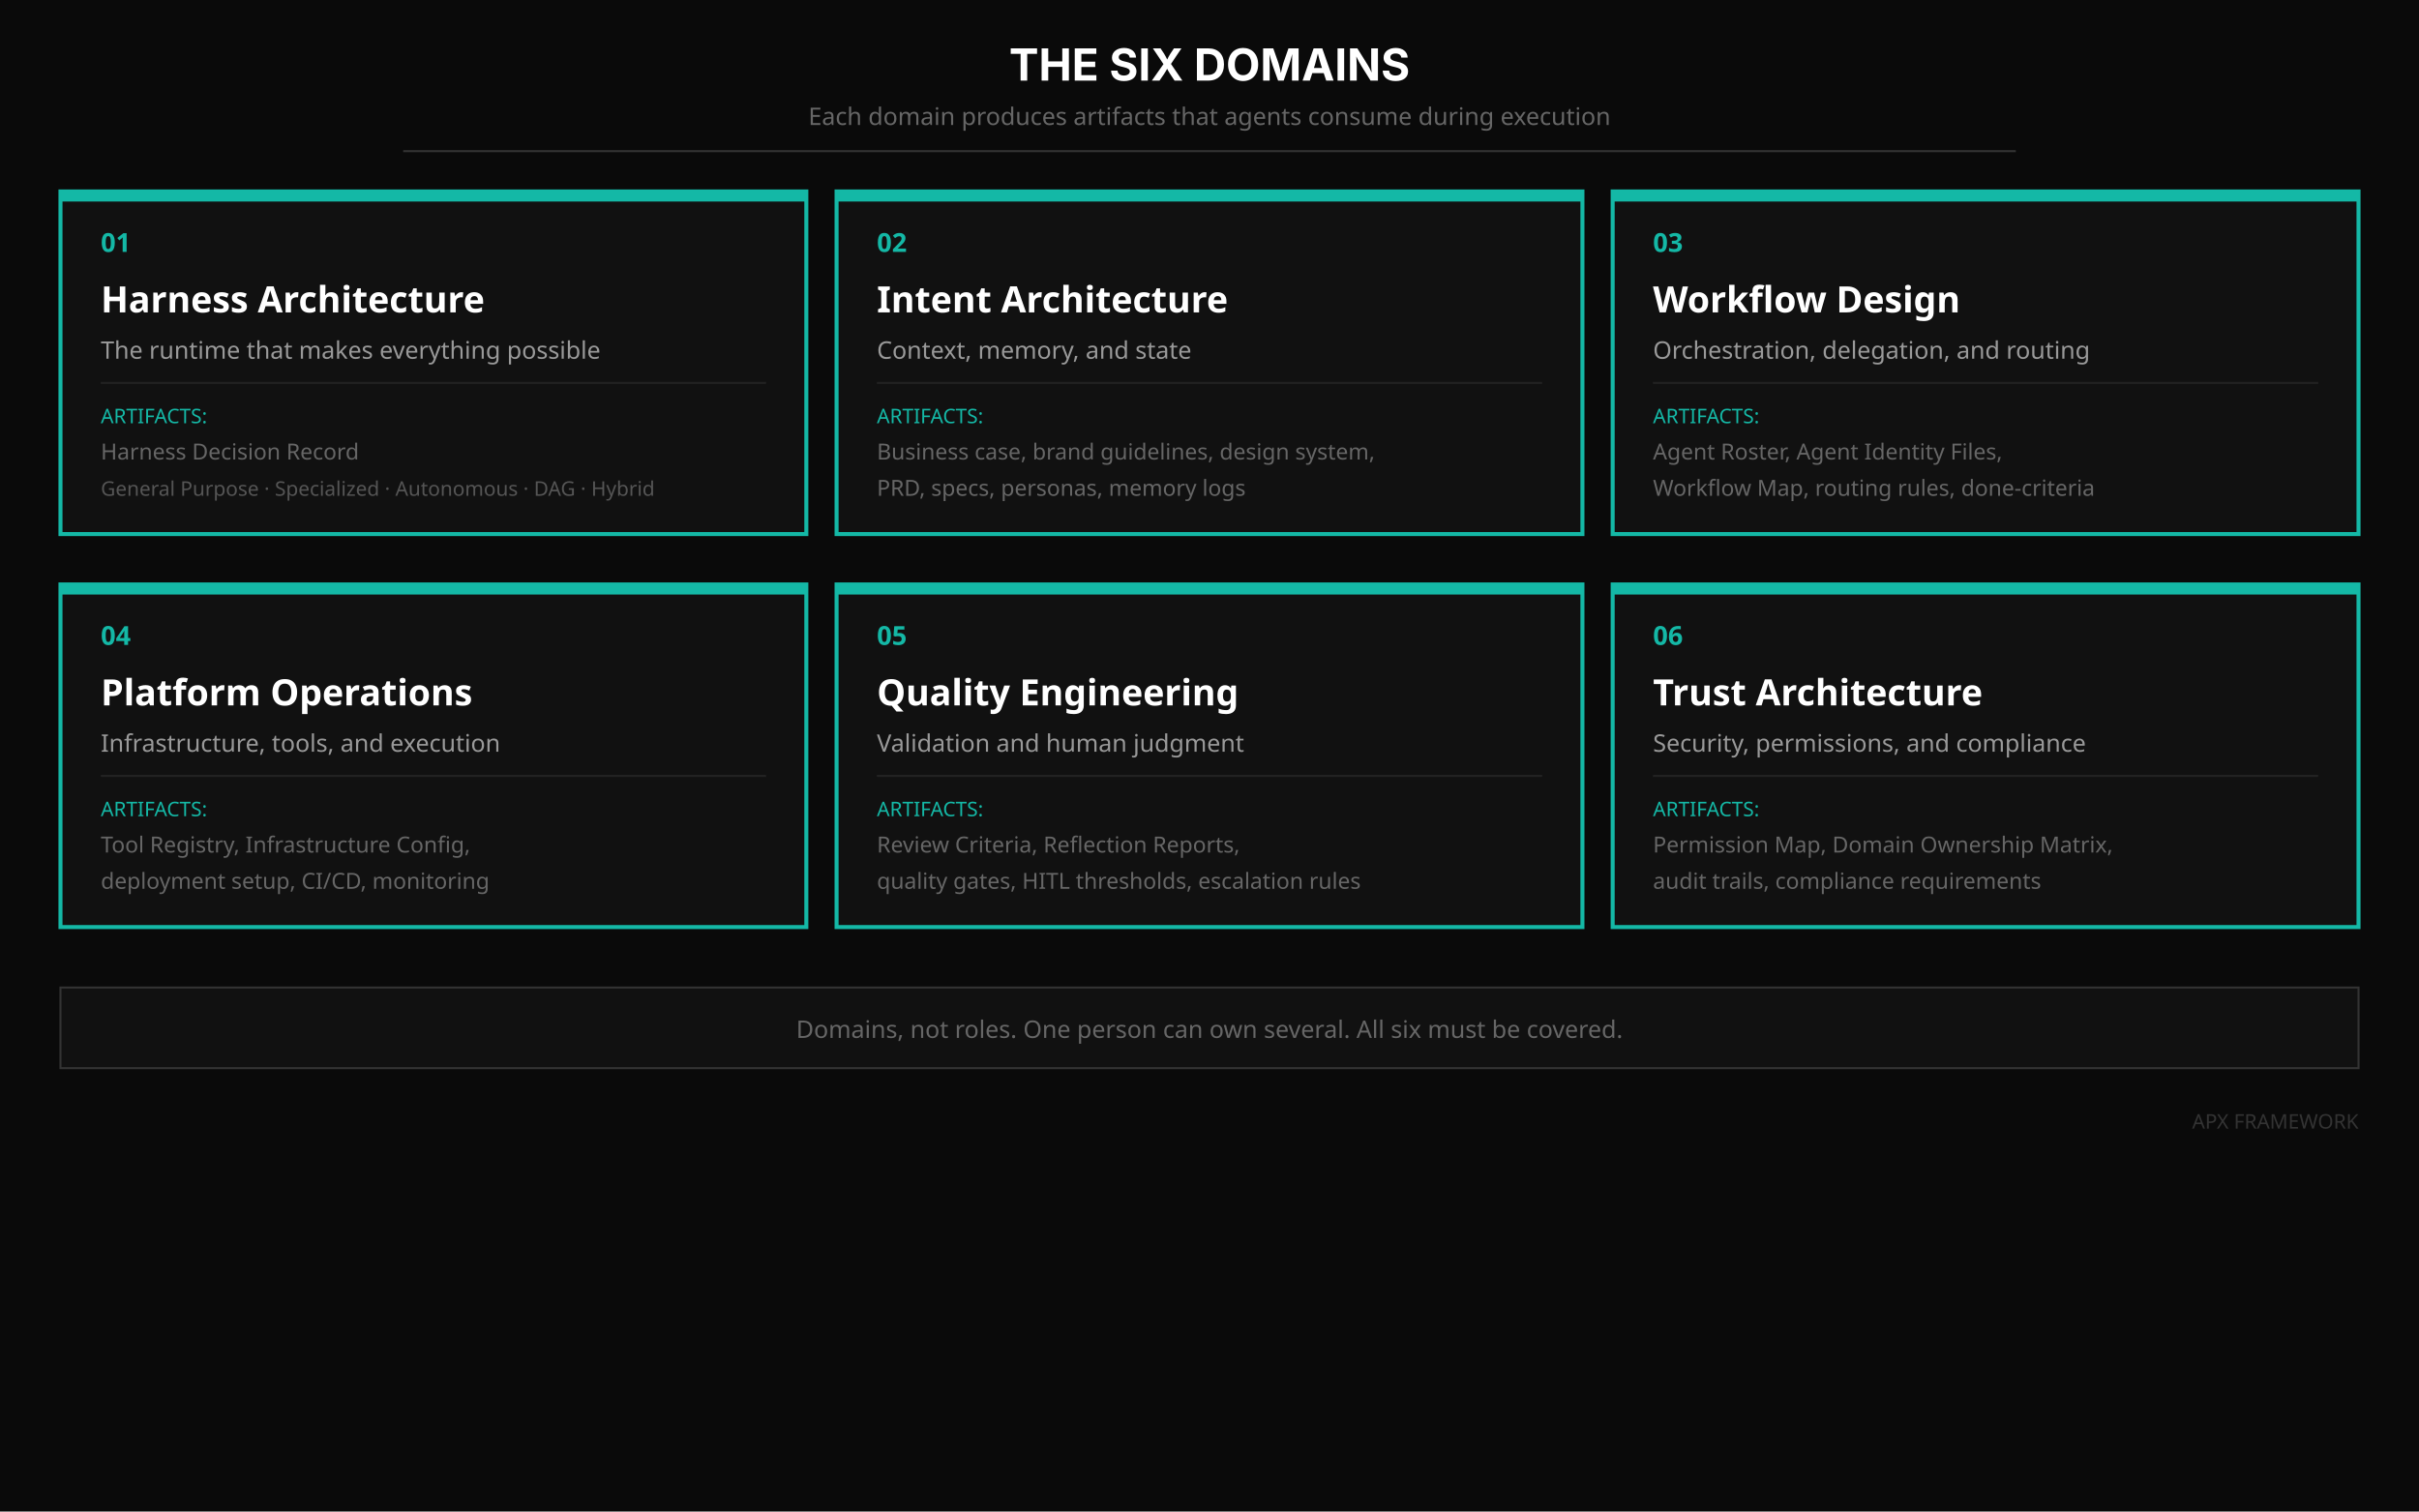
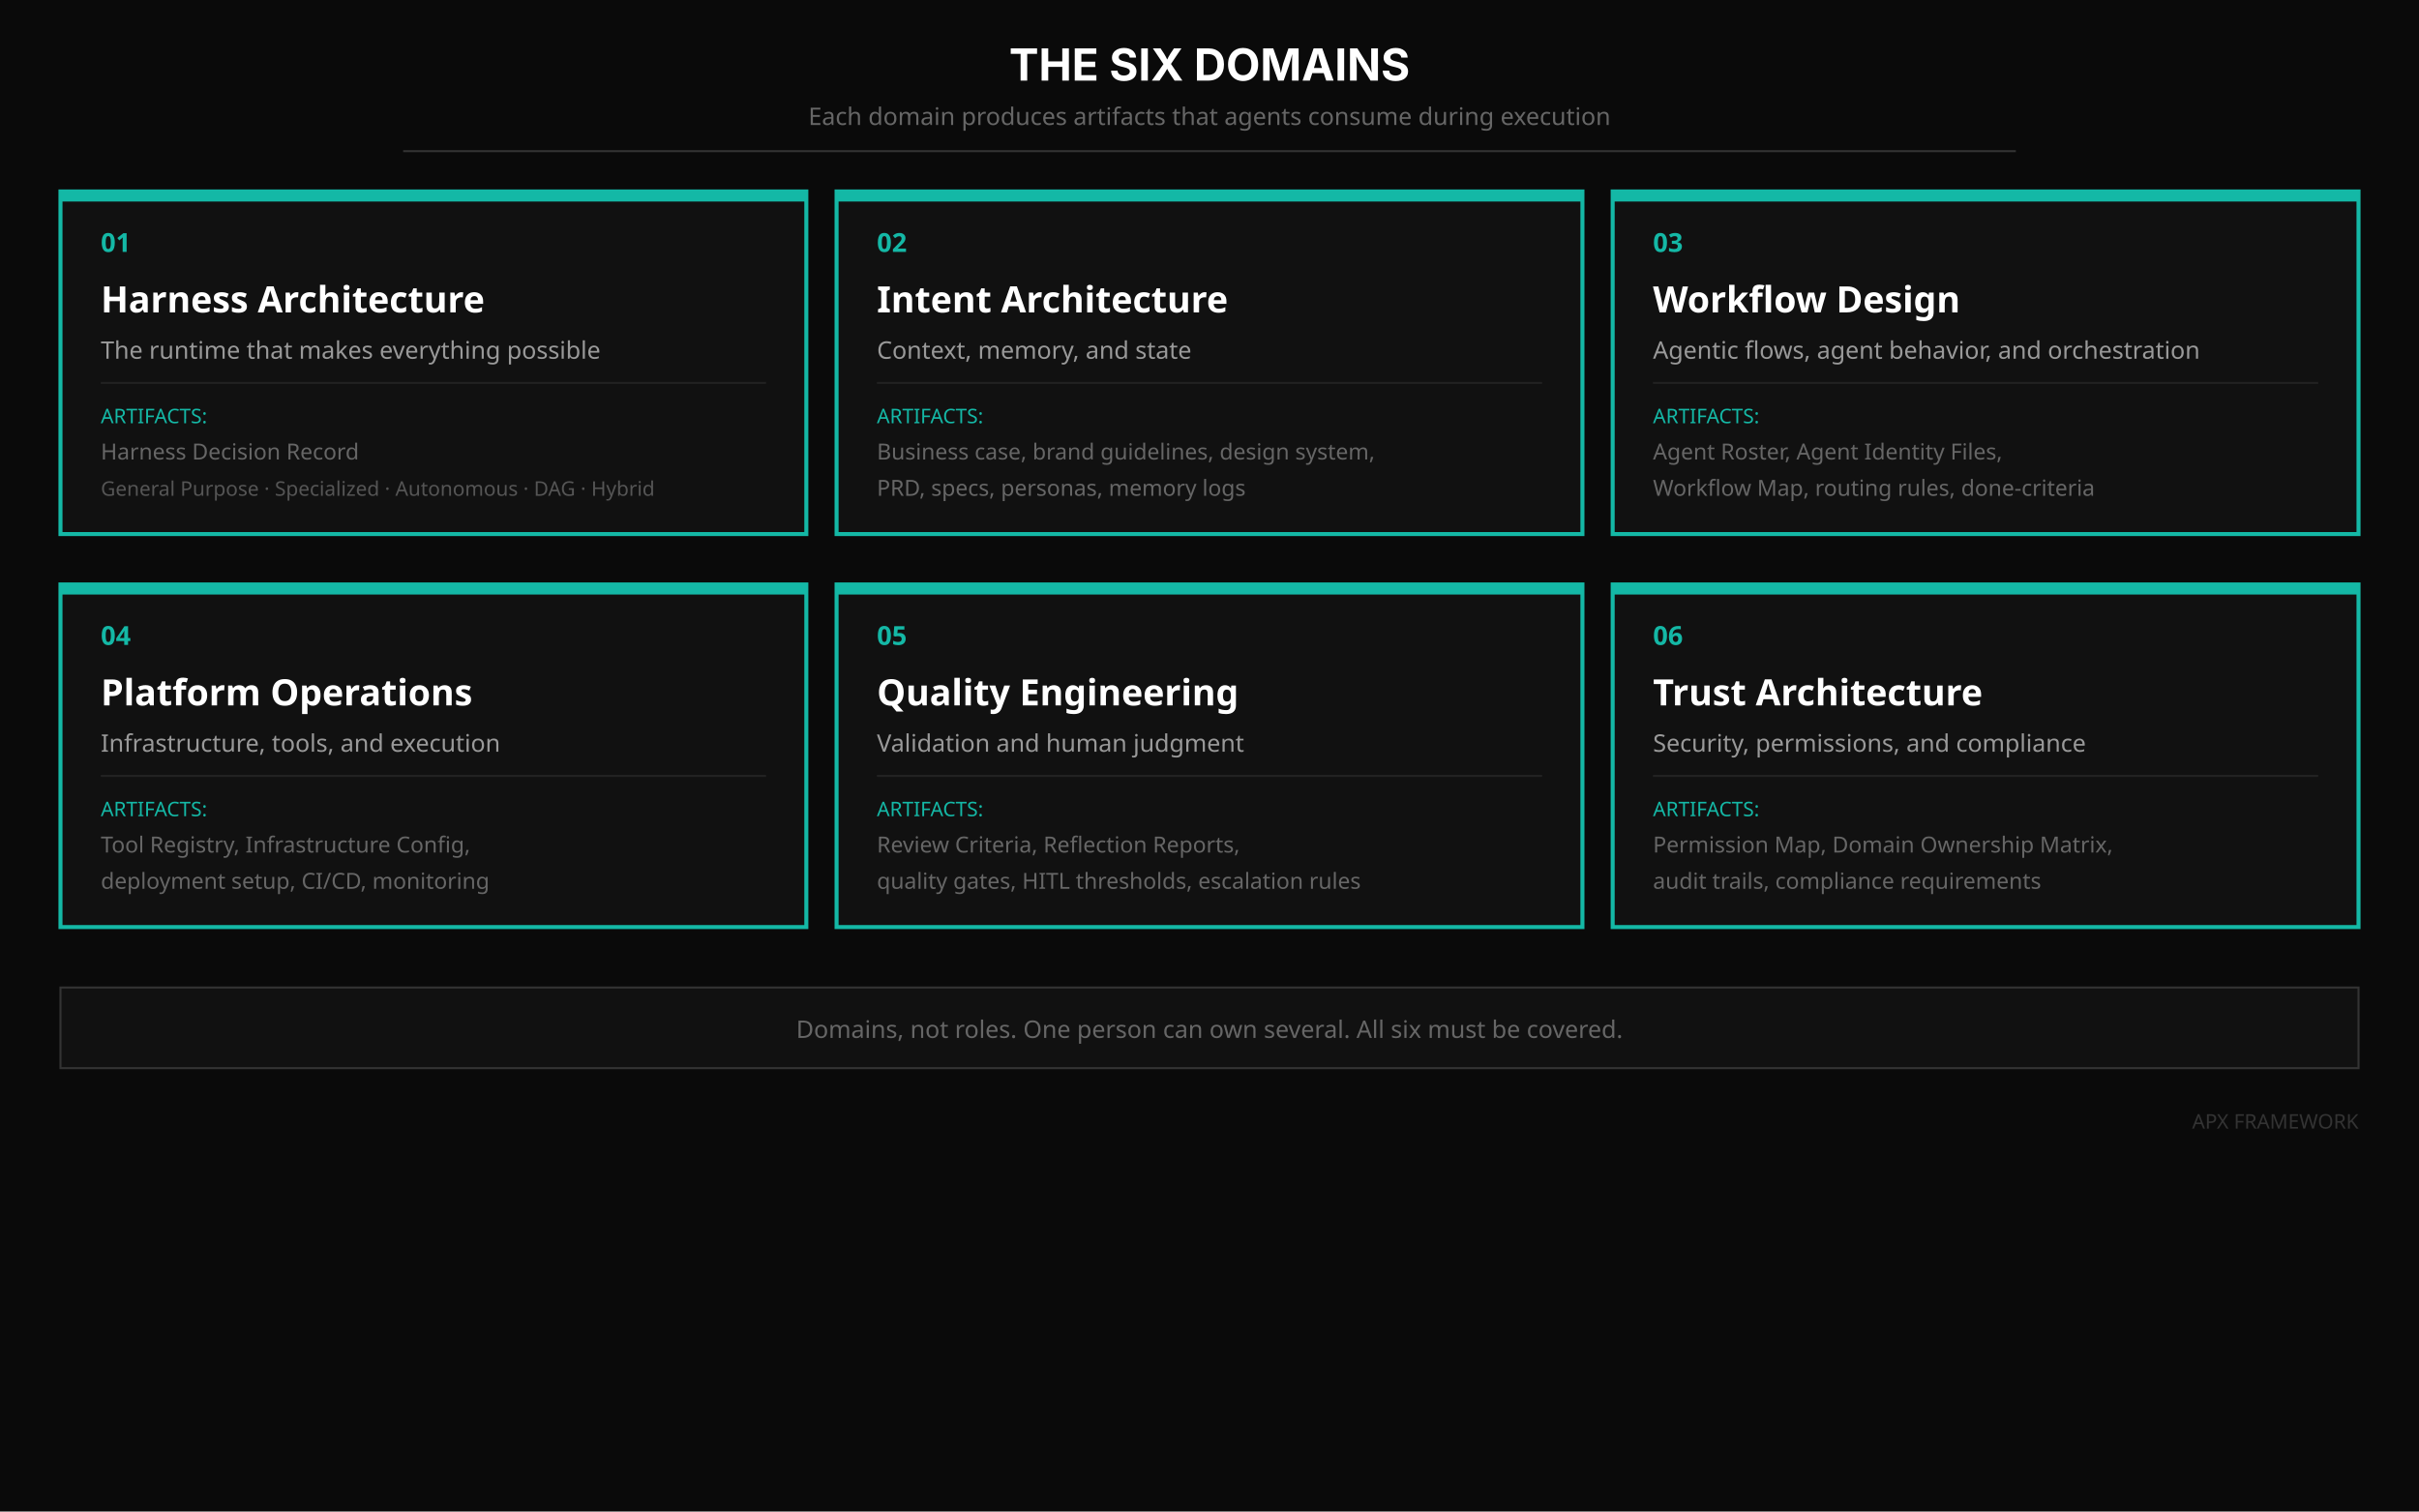
<svg xmlns="http://www.w3.org/2000/svg" viewBox="0 0 1200 750" width="1200" height="750">
  <rect width="1200" height="750" fill="#0a0a0a" />
  <text x="600" y="40" text-anchor="middle" font-family="system-ui, -apple-system, sans-serif" font-size="22" font-weight="700" fill="#ffffff">THE SIX DOMAINS</text>
  <text x="600" y="62" text-anchor="middle" font-family="system-ui, sans-serif" font-size="12" fill="#666">Each domain produces artifacts that agents consume during execution</text>
  <line x1="200" y1="75" x2="1000" y2="75" stroke="#333" stroke-width="1" />
  <rect x="30" y="95" width="370" height="170" fill="#111" stroke="#14b8a6" stroke-width="2" />
  <rect x="30" y="95" width="370" height="5" fill="#14b8a6" />
  <text x="50" y="125" font-family="system-ui, sans-serif" font-size="13" fill="#14b8a6" font-weight="600">01</text>
  <text x="50" y="155" font-family="system-ui, sans-serif" font-size="18" font-weight="700" fill="#ffffff">Harness Architecture</text>
  <text x="50" y="178" font-family="system-ui, sans-serif" font-size="12" fill="#999">The runtime that makes everything possible</text>
  <line x1="50" y1="190" x2="380" y2="190" stroke="#222" stroke-width="1" />
  <text x="50" y="210" font-family="system-ui, sans-serif" font-size="10" fill="#14b8a6">ARTIFACTS:</text>
  <text x="50" y="228" font-family="system-ui, sans-serif" font-size="11" fill="#666">Harness Decision Record</text>
  <text x="50" y="246" font-family="system-ui, sans-serif" font-size="10" fill="#555">General Purpose · Specialized · Autonomous · DAG · Hybrid</text>
  <rect x="415" y="95" width="370" height="170" fill="#111" stroke="#14b8a6" stroke-width="2" />
  <rect x="415" y="95" width="370" height="5" fill="#14b8a6" />
  <text x="435" y="125" font-family="system-ui, sans-serif" font-size="13" fill="#14b8a6" font-weight="600">02</text>
  <text x="435" y="155" font-family="system-ui, sans-serif" font-size="18" font-weight="700" fill="#ffffff">Intent Architecture</text>
  <text x="435" y="178" font-family="system-ui, sans-serif" font-size="12" fill="#999">Context, memory, and state</text>
  <line x1="435" y1="190" x2="765" y2="190" stroke="#222" stroke-width="1" />
  <text x="435" y="210" font-family="system-ui, sans-serif" font-size="10" fill="#14b8a6">ARTIFACTS:</text>
  <text x="435" y="228" font-family="system-ui, sans-serif" font-size="11" fill="#666">Business case, brand guidelines, design system,</text>
  <text x="435" y="246" font-family="system-ui, sans-serif" font-size="11" fill="#666">PRD, specs, personas, memory logs</text>
  <rect x="800" y="95" width="370" height="170" fill="#111" stroke="#14b8a6" stroke-width="2" />
  <rect x="800" y="95" width="370" height="5" fill="#14b8a6" />
  <text x="820" y="125" font-family="system-ui, sans-serif" font-size="13" fill="#14b8a6" font-weight="600">03</text>
  <text x="820" y="155" font-family="system-ui, sans-serif" font-size="18" font-weight="700" fill="#ffffff">Workflow Design</text>
-   <text x="820" y="178" font-family="system-ui, sans-serif" font-size="12" fill="#999">Orchestration, delegation, and routing</text>
+   <text x="820" y="178" font-family="system-ui, sans-serif" font-size="12" fill="#999">Agentic flows, agent behavior, and orchestration</text>
  <line x1="820" y1="190" x2="1150" y2="190" stroke="#222" stroke-width="1" />
  <text x="820" y="210" font-family="system-ui, sans-serif" font-size="10" fill="#14b8a6">ARTIFACTS:</text>
  <text x="820" y="228" font-family="system-ui, sans-serif" font-size="11" fill="#666">Agent Roster, Agent Identity Files,</text>
  <text x="820" y="246" font-family="system-ui, sans-serif" font-size="11" fill="#666">Workflow Map, routing rules, done-criteria</text>
  <rect x="30" y="290" width="370" height="170" fill="#111" stroke="#14b8a6" stroke-width="2" />
  <rect x="30" y="290" width="370" height="5" fill="#14b8a6" />
  <text x="50" y="320" font-family="system-ui, sans-serif" font-size="13" fill="#14b8a6" font-weight="600">04</text>
  <text x="50" y="350" font-family="system-ui, sans-serif" font-size="18" font-weight="700" fill="#ffffff">Platform Operations</text>
  <text x="50" y="373" font-family="system-ui, sans-serif" font-size="12" fill="#999">Infrastructure, tools, and execution</text>
  <line x1="50" y1="385" x2="380" y2="385" stroke="#222" stroke-width="1" />
  <text x="50" y="405" font-family="system-ui, sans-serif" font-size="10" fill="#14b8a6">ARTIFACTS:</text>
  <text x="50" y="423" font-family="system-ui, sans-serif" font-size="11" fill="#666">Tool Registry, Infrastructure Config,</text>
  <text x="50" y="441" font-family="system-ui, sans-serif" font-size="11" fill="#666">deployment setup, CI/CD, monitoring</text>
  <rect x="415" y="290" width="370" height="170" fill="#111" stroke="#14b8a6" stroke-width="2" />
  <rect x="415" y="290" width="370" height="5" fill="#14b8a6" />
  <text x="435" y="320" font-family="system-ui, sans-serif" font-size="13" fill="#14b8a6" font-weight="600">05</text>
  <text x="435" y="350" font-family="system-ui, sans-serif" font-size="18" font-weight="700" fill="#ffffff">Quality Engineering</text>
  <text x="435" y="373" font-family="system-ui, sans-serif" font-size="12" fill="#999">Validation and human judgment</text>
  <line x1="435" y1="385" x2="765" y2="385" stroke="#222" stroke-width="1" />
  <text x="435" y="405" font-family="system-ui, sans-serif" font-size="10" fill="#14b8a6">ARTIFACTS:</text>
  <text x="435" y="423" font-family="system-ui, sans-serif" font-size="11" fill="#666">Review Criteria, Reflection Reports,</text>
  <text x="435" y="441" font-family="system-ui, sans-serif" font-size="11" fill="#666">quality gates, HITL thresholds, escalation rules</text>
  <rect x="800" y="290" width="370" height="170" fill="#111" stroke="#14b8a6" stroke-width="2" />
  <rect x="800" y="290" width="370" height="5" fill="#14b8a6" />
  <text x="820" y="320" font-family="system-ui, sans-serif" font-size="13" fill="#14b8a6" font-weight="600">06</text>
  <text x="820" y="350" font-family="system-ui, sans-serif" font-size="18" font-weight="700" fill="#ffffff">Trust Architecture</text>
  <text x="820" y="373" font-family="system-ui, sans-serif" font-size="12" fill="#999">Security, permissions, and compliance</text>
  <line x1="820" y1="385" x2="1150" y2="385" stroke="#222" stroke-width="1" />
  <text x="820" y="405" font-family="system-ui, sans-serif" font-size="10" fill="#14b8a6">ARTIFACTS:</text>
  <text x="820" y="423" font-family="system-ui, sans-serif" font-size="11" fill="#666">Permission Map, Domain Ownership Matrix,</text>
  <text x="820" y="441" font-family="system-ui, sans-serif" font-size="11" fill="#666">audit trails, compliance requirements</text>
  <rect x="30" y="490" width="1140" height="40" fill="#111" stroke="#333" stroke-width="1" />
  <text x="600" y="515" text-anchor="middle" font-family="system-ui, sans-serif" font-size="12" fill="#666">Domains, not roles. One person can own several. All six must be covered.</text>
  <text x="1170" y="560" text-anchor="end" font-family="system-ui, sans-serif" font-size="10" fill="#333">APX FRAMEWORK</text>
</svg>
